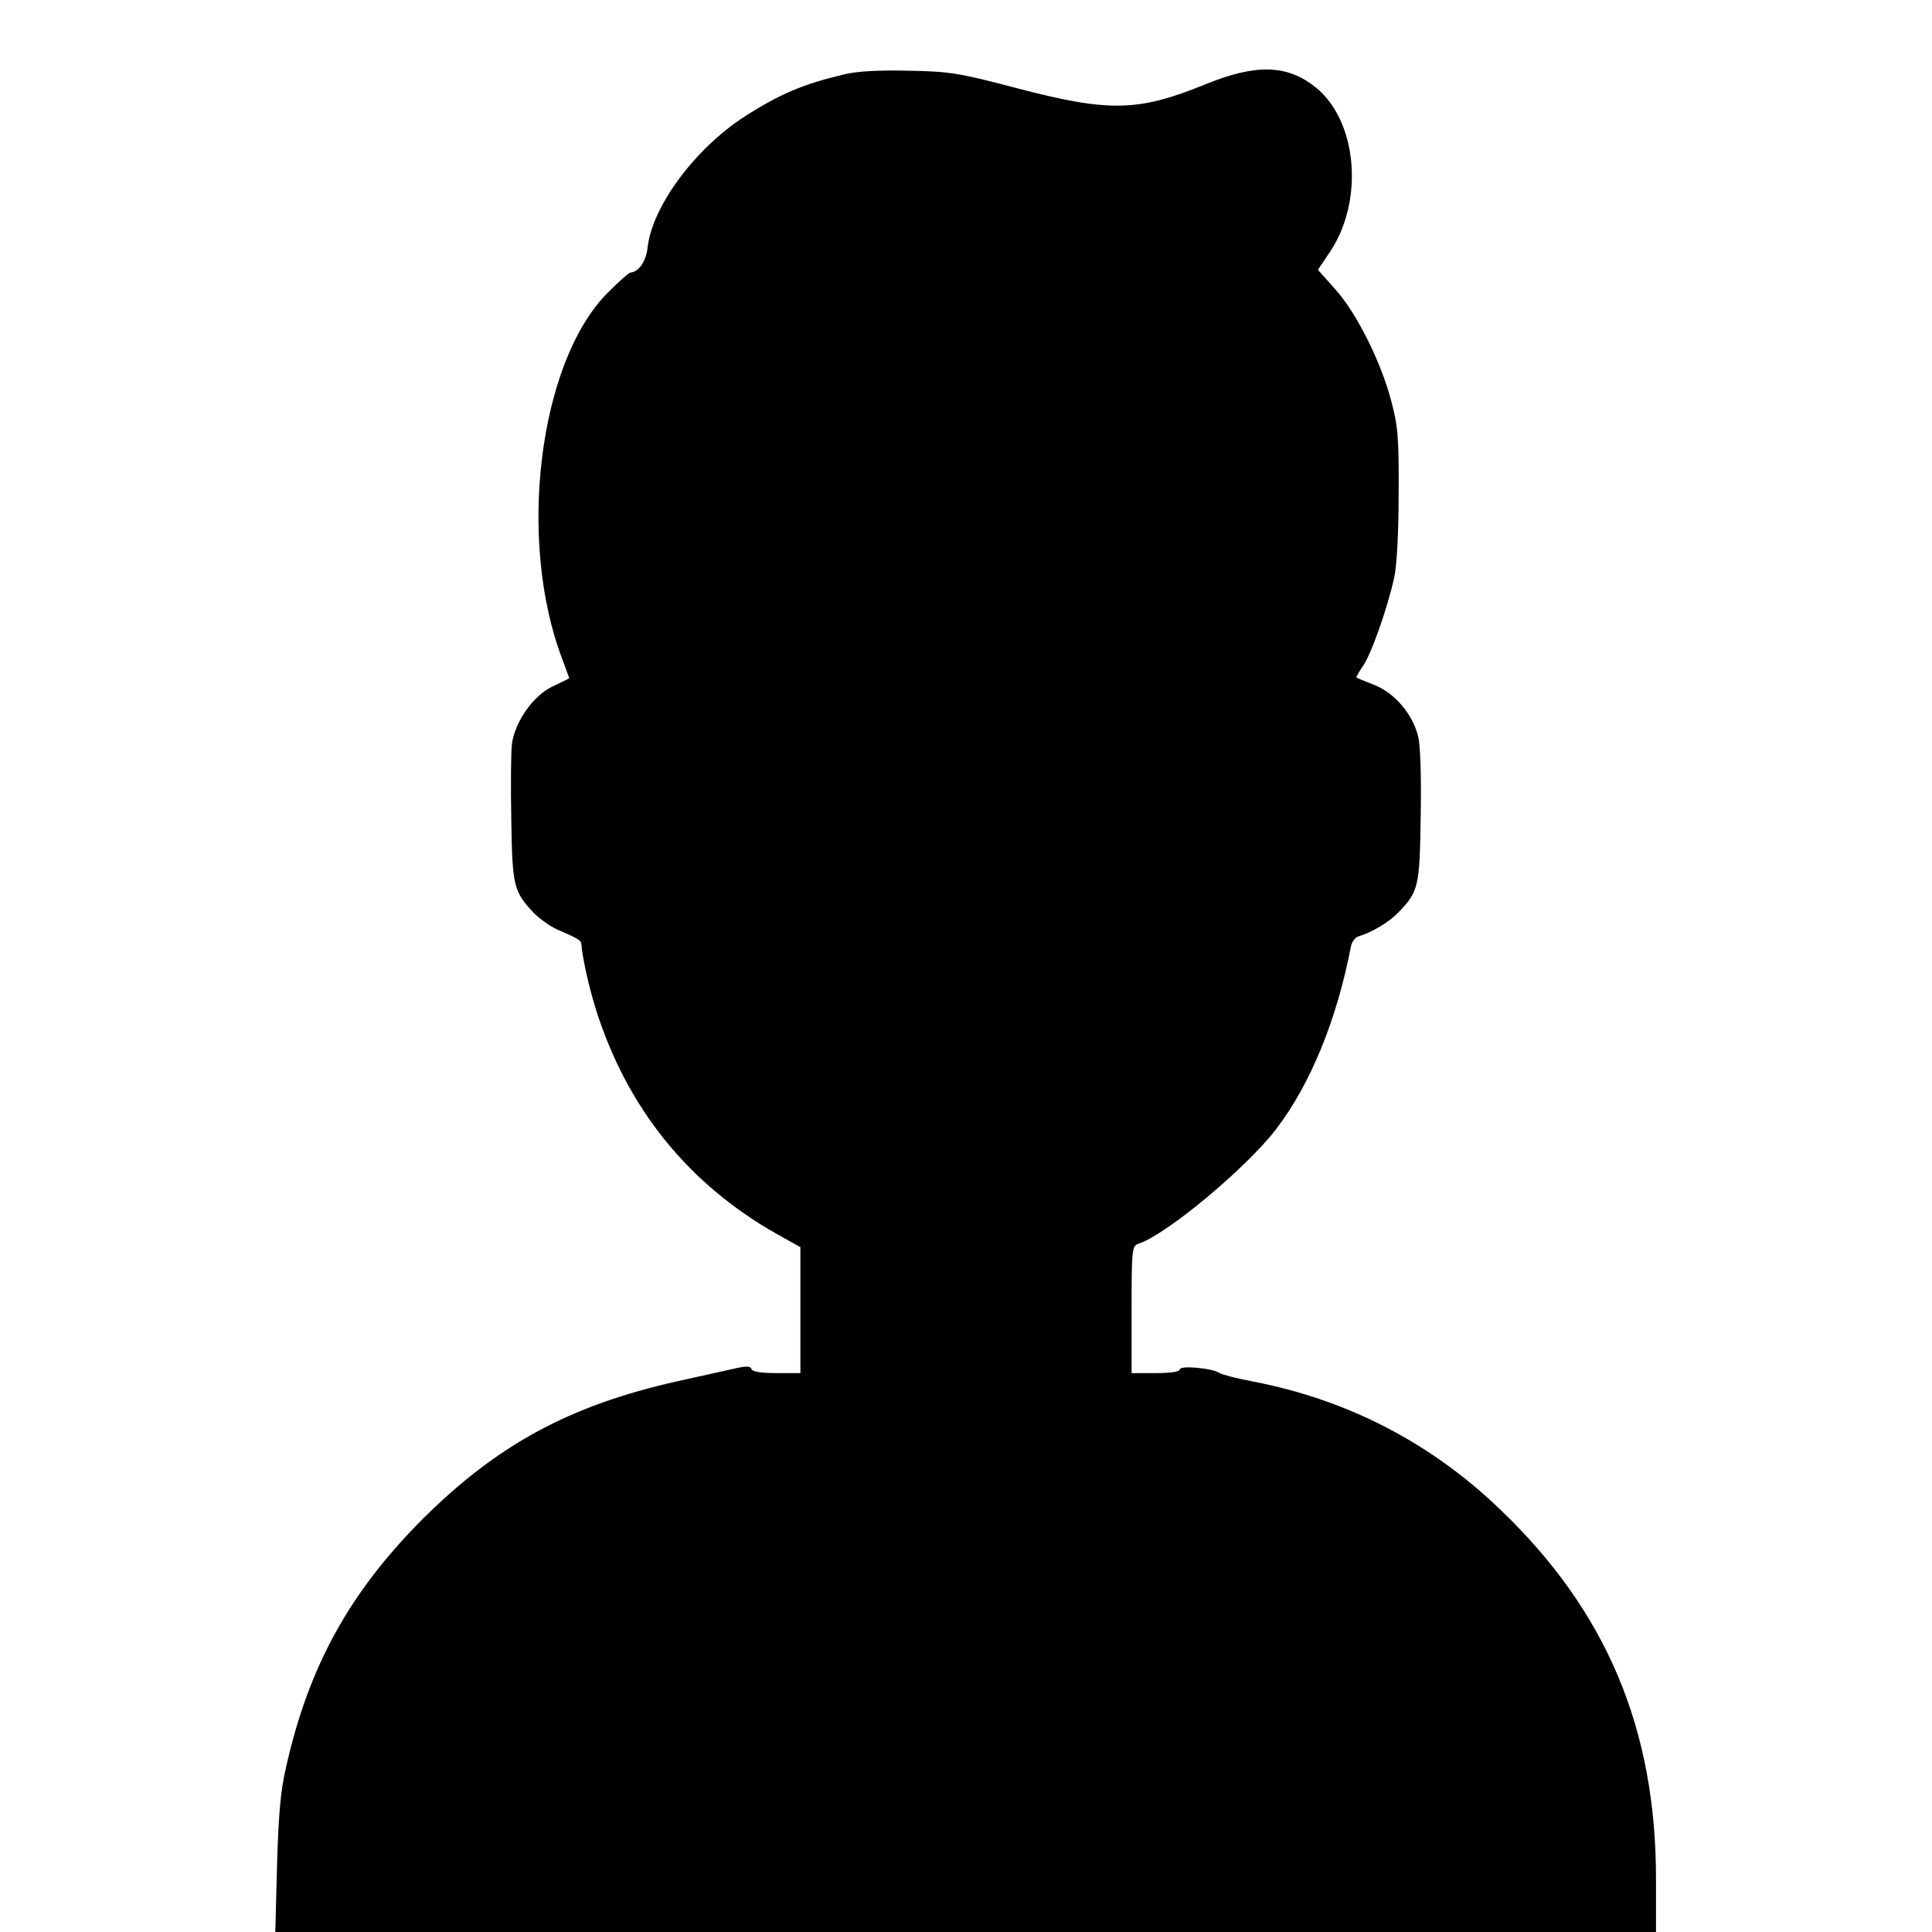
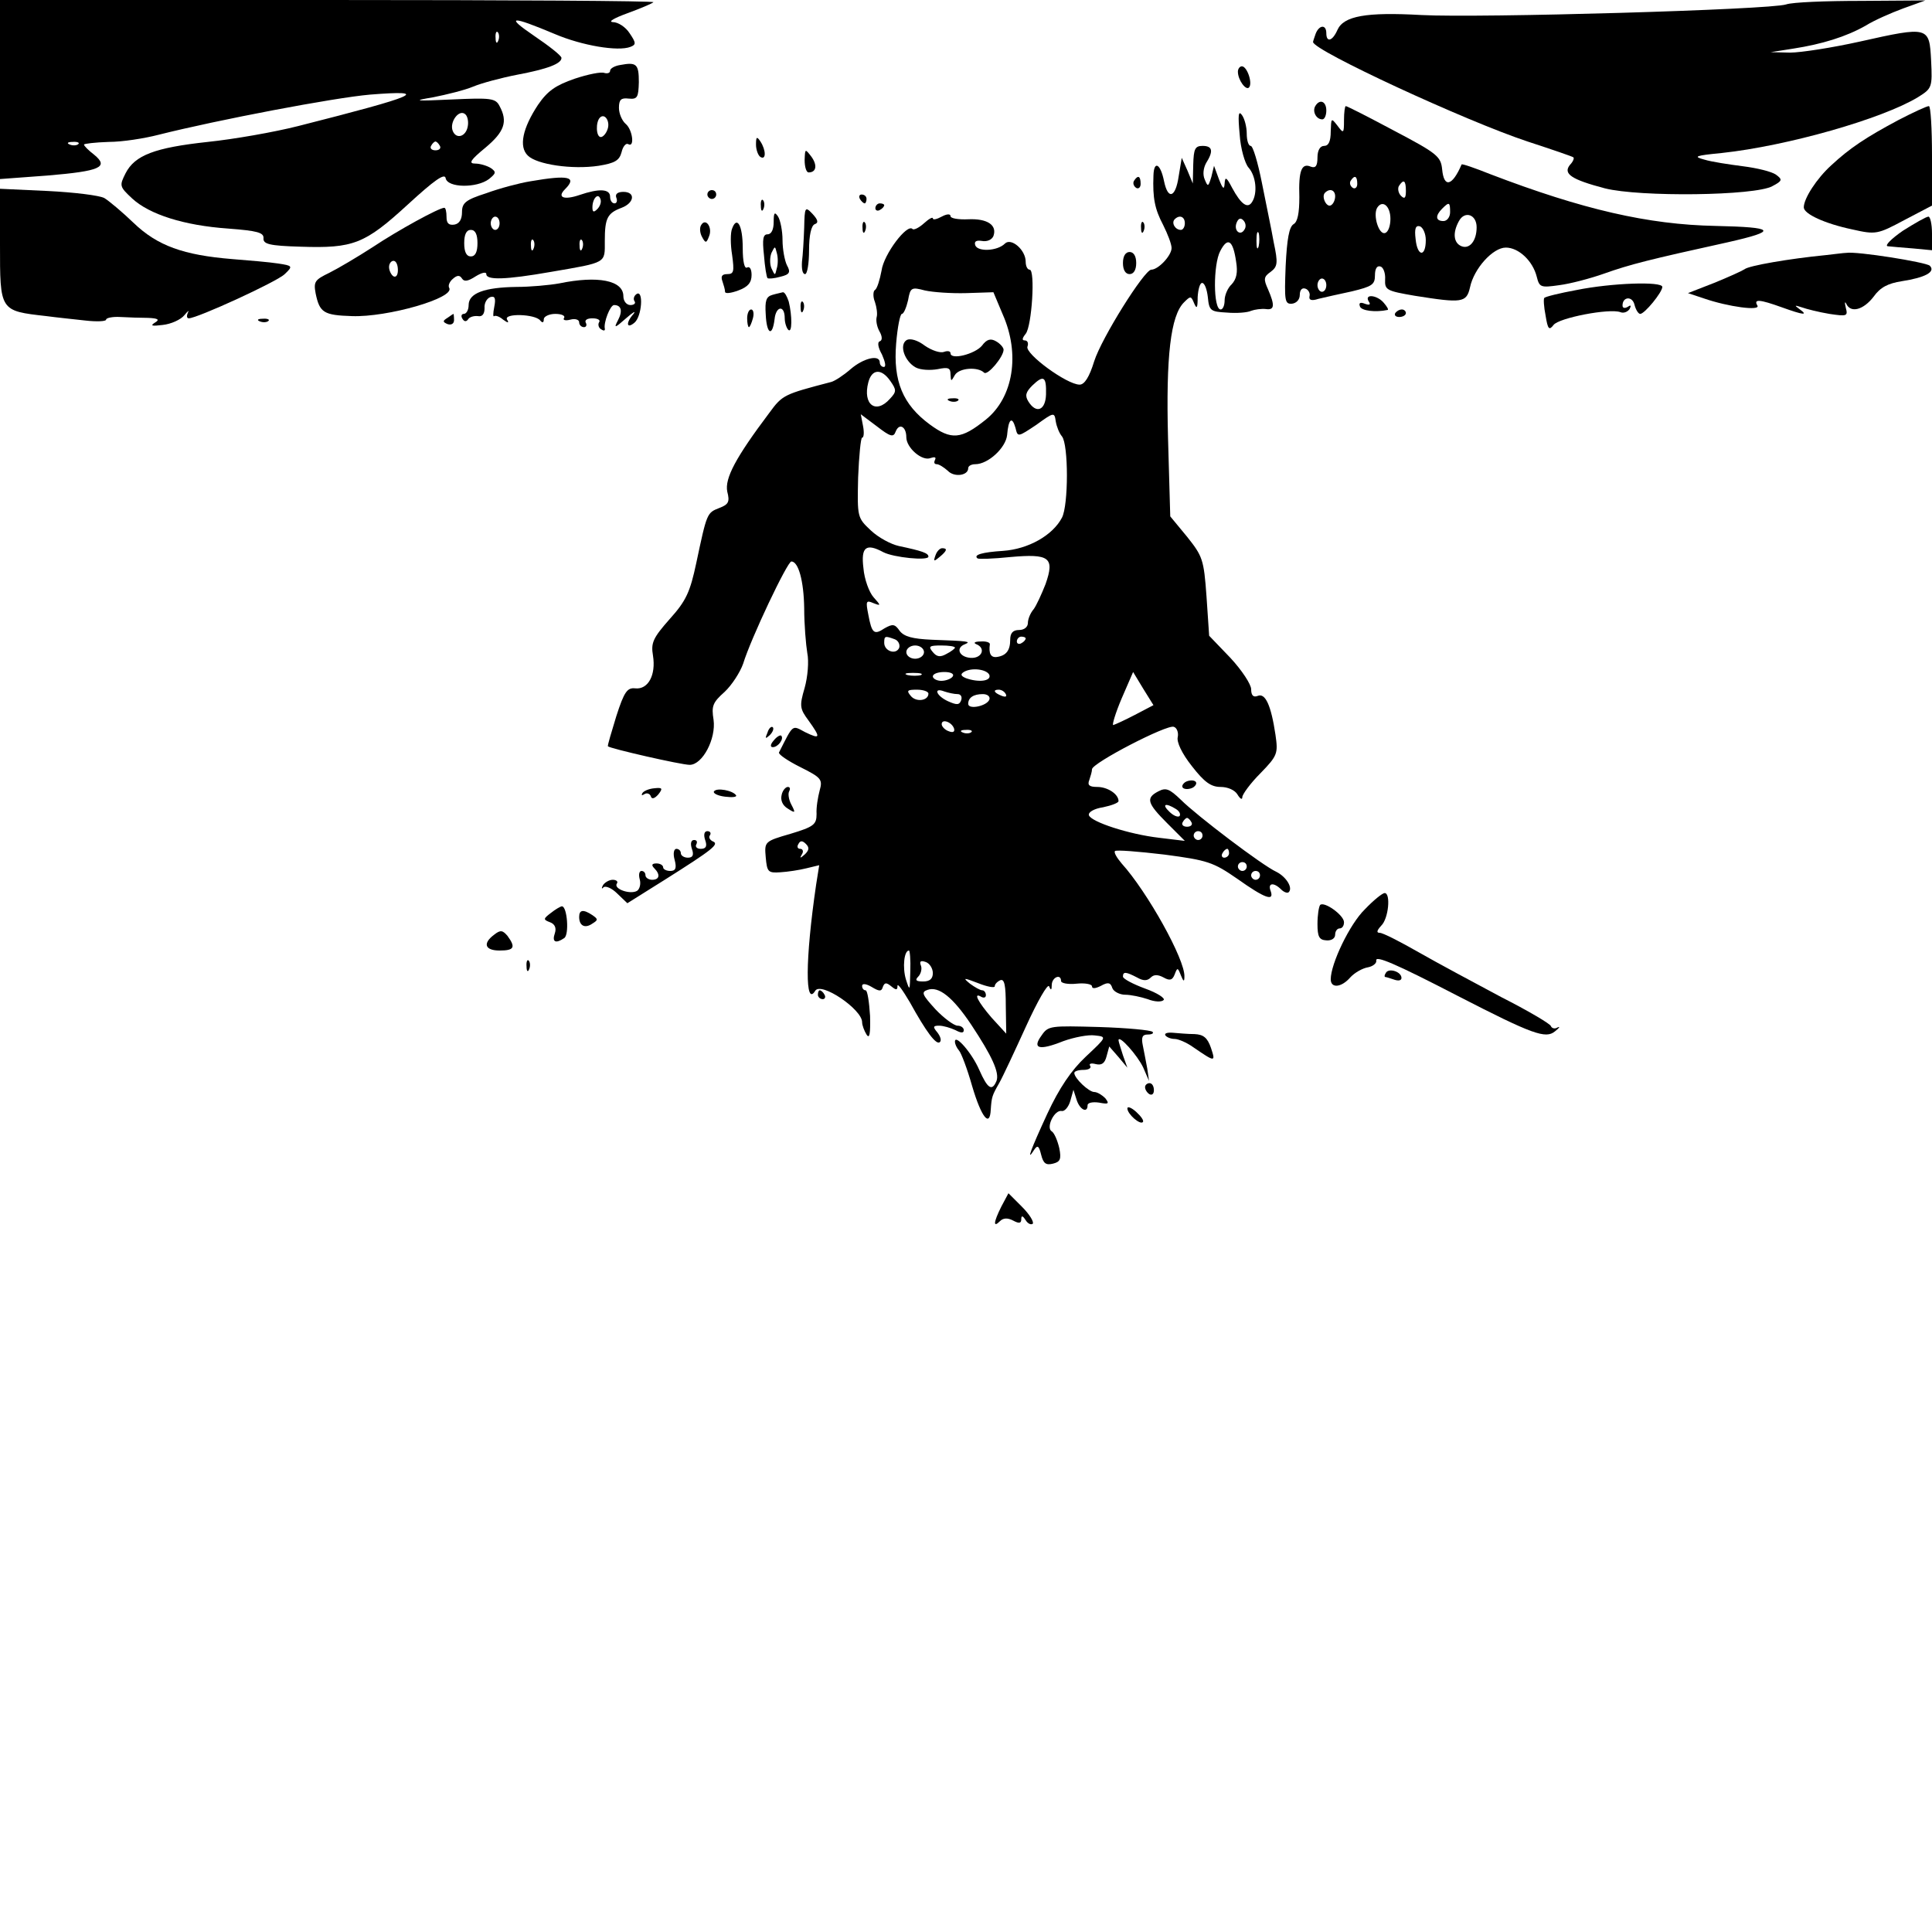
- <svg xmlns="http://www.w3.org/2000/svg" version="1.0" width="560pt" height="560pt" viewBox="0 0 560 560" preserveAspectRatio="xMidYMid meet">
-   <g transform="translate(0,560) scale(0.1,-0.1)" fill="#000000" stroke="none">
-     <path d="M2445 5384 c-117 -28 -184 -56 -287 -122 -144 -93 -268 -261 -281 -380 -4 -39 -26 -71 -50 -72 -4 0 -34 -27 -67 -60 -198 -201 -262 -716 -130 -1061 11 -30 20 -54 20 -55 0 0 -21 -11 -47 -23 -56 -26 -109 -100 -119 -166 -3 -23 -4 -122 -2 -221 3 -195 7 -208 66 -271 17 -17 48 -39 69 -48 58 -25 68 -31 68 -41 3 -38 21 -122 42 -189 90 -286 268 -507 525 -652 l68 -38 0 -182 0 -183 -69 0 c-44 0 -71 4 -73 12 -3 9 -16 9 -54 0 -27 -6 -100 -22 -162 -36 -312 -70 -521 -184 -738 -400 -212 -213 -330 -428 -395 -719 -16 -68 -22 -142 -26 -284 l-5 -193 2001 0 2001 0 0 154 c0 436 -144 777 -453 1072 -200 192 -440 316 -712 369 -49 9 -94 21 -100 25 -17 14 -115 23 -115 11 0 -7 -27 -11 -70 -11 l-70 0 0 184 c0 175 1 185 20 191 79 25 311 218 398 331 100 130 177 318 218 532 3 13 12 25 22 28 40 12 88 41 115 69 59 61 62 74 65 281 2 119 -1 207 -8 232 -17 64 -68 123 -125 146 -28 11 -52 21 -53 22 -2 1 6 15 17 31 24 32 72 168 92 258 8 37 13 131 13 245 1 161 -2 196 -22 270 -30 113 -100 253 -162 322 l-50 56 35 52 c100 149 79 382 -43 478 -82 65 -172 67 -317 8 -197 -80 -279 -82 -550 -11 -163 43 -192 48 -310 50 -87 2 -150 -1 -190 -11z" />
+ <svg xmlns="http://www.w3.org/2000/svg" version="1.0" width="437pt" height="437pt" viewBox="0 0 437 437" preserveAspectRatio="xMidYMid meet">
+   <g transform="translate(0,437) scale(0.1,-0.1)" fill="#000000" stroke="none">
+     <path d="M0 4167 l0 -202 108 8 c119 10 139 19 105 47 -13 10 -23 20 -23 23 0 2 25 5 56 6 31 0 81 8 112 16 135 34 398 84 479 91 139 11 110 -2 -162 -71 -55 -14 -147 -30 -205 -36 -120 -13 -165 -30 -186 -71 -14 -28 -14 -30 15 -57 39 -36 117 -61 217 -68 66 -5 81 -9 80 -22 -1 -13 13 -17 84 -19 119 -4 145 6 242 95 61 56 84 72 86 60 4 -22 70 -23 98 -2 16 13 17 16 4 25 -8 5 -24 10 -35 10 -16 0 -11 8 23 36 43 36 51 59 32 94 -9 18 -20 19 -108 15 -85 -4 -90 -3 -42 5 30 6 71 16 90 24 19 8 64 20 100 27 69 13 100 25 100 38 0 5 -28 27 -62 50 -66 45 -53 46 47 4 61 -26 143 -40 171 -29 13 5 13 9 -2 31 -9 14 -26 25 -38 25 -11 1 3 9 33 20 30 11 56 22 59 25 3 3 -328 5 -736 5 l-742 0 0 -203z m1127 111 c-3 -8 -6 -5 -6 6 -1 11 2 17 5 13 3 -3 4 -12 1 -19z m-69 -194 c-4 -23 -26 -30 -34 -10 -8 20 15 51 29 37 5 -5 7 -17 5 -27z m-881 -40 c-3 -3 -12 -4 -19 -1 -8 3 -5 6 6 6 11 1 17 -2 13 -5z m818 -4 c3 -5 -1 -10 -10 -10 -9 0 -13 5 -10 10 3 6 8 10 10 10 2 0 7 -4 10 -10z" />
+     <path d="M4040 4360 c-35 -12 -693 -31 -825 -24 -125 7 -176 -2 -190 -34 -11 -25 -25 -29 -25 -7 0 20 -16 19 -24 -1 -3 -9 -6 -17 -6 -19 0 -19 346 -179 485 -225 55 -18 102 -34 104 -36 2 -2 -1 -10 -8 -17 -16 -20 3 -33 79 -53 79 -20 340 -17 379 5 23 12 23 15 8 26 -10 7 -43 15 -75 19 -31 4 -71 10 -87 15 -26 7 -21 9 40 15 148 16 362 77 443 126 32 20 33 22 30 83 -4 77 -5 78 -161 43 -63 -14 -134 -25 -158 -25 l-44 1 51 8 c65 10 120 27 164 52 19 12 58 29 85 39 l50 18 -145 -1 c-80 0 -156 -3 -170 -8z" />
+     <path d="M1403 4223 c-13 -2 -23 -8 -23 -13 0 -5 -6 -7 -13 -5 -7 3 -37 -3 -67 -13 -43 -15 -61 -27 -83 -59 -35 -53 -44 -95 -23 -115 20 -20 100 -32 160 -23 37 6 47 12 52 31 3 13 10 21 15 18 15 -9 10 33 -6 46 -8 7 -15 23 -15 36 0 19 5 23 22 21 20 -2 22 3 23 37 0 41 -5 46 -42 39z m-29 -146 c-3 -9 -10 -17 -15 -17 -11 0 -12 34 -2 44 11 11 24 -9 17 -27z" />
+     <path d="M2800 4208 c0 -19 18 -43 25 -36 9 9 -4 48 -16 48 -5 0 -9 -6 -9 -12z" />
+     <path d="M2975 4130 c-7 -12 2 -30 16 -30 5 0 9 9 9 20 0 21 -15 27 -25 10z" />
+     <path d="M3040 4098 c0 -30 -1 -31 -15 -12 -14 18 -14 17 -15 -13 0 -23 -5 -33 -15 -33 -9 0 -15 -10 -15 -26 0 -19 -4 -25 -15 -21 -21 9 -28 -9 -26 -69 0 -36 -4 -56 -13 -61 -10 -6 -15 -33 -18 -95 -3 -78 -2 -86 14 -85 10 1 18 9 18 20 0 11 5 17 13 14 6 -2 11 -10 9 -17 -2 -9 5 -11 20 -6 13 3 47 11 76 17 45 11 52 15 52 36 0 16 5 23 13 20 6 -2 11 -15 10 -29 -1 -24 3 -26 67 -37 107 -17 117 -16 125 19 9 43 52 90 81 90 29 0 61 -30 70 -66 6 -24 9 -25 51 -19 24 3 70 15 101 26 59 21 103 32 280 71 115 26 108 34 -28 37 -152 3 -300 37 -509 117 -35 14 -64 24 -65 22 -21 -49 -40 -54 -44 -11 -3 29 -11 36 -108 87 -58 31 -107 56 -110 56 -2 0 -4 -14 -4 -32z m30 -144 c0 -8 -5 -12 -10 -9 -6 4 -8 11 -5 16 9 14 15 11 15 -7z m110 -16 c0 -16 -3 -19 -11 -11 -6 6 -8 16 -5 22 11 17 16 13 16 -11z m-160 -12 c0 -8 -4 -17 -9 -20 -10 -7 -23 19 -14 28 11 11 23 6 23 -8z m125 -51 c0 -16 -5 -30 -12 -32 -14 -5 -28 40 -18 57 12 19 30 4 30 -25z m135 15 c0 -11 -7 -20 -15 -20 -18 0 -19 12 -3 28 16 16 18 15 18 -8z m60 -34 c0 -31 -16 -50 -34 -43 -18 7 -21 30 -6 57 13 24 40 15 40 -14z m-115 -29 c0 -39 -19 -38 -23 2 -3 24 0 32 10 29 7 -3 13 -17 13 -31z m-225 -102 c0 -8 -4 -15 -10 -15 -5 0 -10 7 -10 15 0 8 5 15 10 15 6 0 10 -7 10 -15z" />
+     <path d="M4295 4099 c-75 -40 -111 -64 -153 -103 -33 -30 -62 -75 -62 -95 0 -15 48 -37 110 -50 53 -12 57 -11 117 21 l63 33 0 113 c0 61 -3 112 -7 112 -5 0 -35 -14 -68 -31z" />
+     <path d="M2804 4066 c2 -32 12 -66 20 -75 17 -19 21 -58 8 -78 -10 -16 -25 -5 -45 32 -13 25 -16 26 -17 10 -1 -15 -4 -13 -13 10 l-11 30 -6 -25 c-7 -23 -8 -23 -15 -6 -5 11 -3 26 3 37 17 27 15 39 -8 39 -17 0 -20 -7 -21 -42 l-1 -43 -12 29 -13 29 -7 -42 c-7 -48 -24 -54 -33 -11 -8 40 -23 48 -24 13 -2 -51 3 -76 22 -112 10 -20 19 -43 19 -52 0 -17 -30 -49 -46 -49 -16 -1 -112 -154 -129 -207 -11 -36 -22 -53 -33 -53 -29 0 -124 70 -118 86 3 8 0 14 -6 14 -7 0 -6 5 2 15 14 17 22 145 9 145 -5 0 -9 8 -9 18 0 27 -33 55 -47 41 -17 -17 -61 -19 -67 -4 -3 9 2 12 15 10 11 -2 22 2 26 11 9 25 -14 40 -57 38 -22 -1 -40 2 -40 7 0 6 -9 5 -20 -1 -11 -6 -20 -8 -20 -4 0 4 -9 -1 -20 -11 -11 -10 -23 -16 -26 -13 -12 13 -65 -57 -70 -94 -4 -21 -10 -41 -15 -44 -4 -2 -5 -15 0 -27 4 -12 6 -27 4 -34 -2 -7 0 -21 6 -32 7 -12 7 -21 1 -23 -6 -2 -4 -14 5 -30 7 -16 10 -28 4 -28 -5 0 -9 5 -9 10 0 19 -37 10 -66 -15 -16 -14 -36 -27 -44 -29 -107 -28 -110 -29 -140 -70 -76 -101 -101 -148 -95 -178 6 -23 3 -29 -18 -37 -28 -11 -28 -11 -52 -124 -14 -66 -23 -86 -60 -127 -38 -43 -43 -54 -38 -83 7 -44 -11 -77 -40 -74 -18 2 -25 -7 -43 -63 -11 -36 -20 -66 -19 -68 4 -5 166 -42 185 -42 29 0 60 59 54 102 -5 31 -2 39 25 63 16 15 35 44 42 64 17 56 100 231 109 231 16 0 28 -44 29 -105 0 -38 4 -84 7 -102 4 -19 1 -54 -6 -79 -12 -41 -11 -47 9 -74 28 -39 27 -43 -8 -26 -30 16 -26 19 -59 -46 -2 -4 20 -19 48 -33 48 -24 51 -28 44 -53 -4 -15 -8 -39 -7 -53 0 -24 -6 -29 -59 -45 -59 -17 -59 -18 -56 -53 3 -33 5 -36 33 -34 17 1 43 5 59 9 l29 7 -7 -44 c-25 -171 -25 -278 -2 -240 13 21 106 -42 106 -71 0 -7 5 -20 10 -28 7 -11 9 2 8 42 -2 32 -6 58 -10 58 -5 0 -8 5 -8 10 0 6 9 5 21 -2 18 -11 23 -11 26 0 4 10 8 10 19 1 11 -9 14 -9 14 1 0 7 12 -10 28 -37 37 -67 60 -98 68 -90 4 4 1 13 -6 22 -10 12 -10 15 4 15 10 0 26 -5 37 -10 13 -7 19 -7 19 0 0 5 -6 10 -14 10 -8 0 -31 17 -50 37 -30 33 -33 39 -18 44 25 9 57 -16 99 -79 47 -71 64 -108 57 -127 -10 -24 -20 -18 -39 25 -17 39 -55 82 -55 64 0 -6 4 -14 9 -20 5 -5 19 -42 30 -81 21 -71 40 -94 42 -53 2 29 3 32 19 60 8 14 35 72 61 129 26 57 49 97 52 90 4 -10 6 -9 6 4 1 17 21 25 21 8 0 -5 16 -8 35 -6 19 2 35 -1 35 -6 0 -6 8 -5 20 1 16 9 22 8 26 -5 3 -8 17 -15 29 -15 13 0 36 -5 51 -10 15 -6 31 -7 36 -2 4 4 -14 16 -42 26 -27 10 -50 22 -50 27 0 12 7 11 32 -2 14 -8 23 -8 31 0 7 7 16 7 29 0 14 -8 20 -6 25 7 6 16 7 16 14 -2 6 -15 8 -15 8 -3 2 38 -84 192 -142 256 -11 13 -18 25 -15 28 3 3 53 -1 112 -8 98 -13 110 -17 165 -55 62 -44 84 -52 75 -27 -7 18 7 20 24 3 6 -6 14 -9 17 -6 10 10 -6 35 -28 46 -31 14 -180 127 -216 163 -26 25 -34 28 -51 19 -29 -15 -25 -27 20 -72 l40 -40 -58 7 c-69 8 -154 36 -159 51 -2 7 12 15 32 18 19 4 35 10 35 14 0 16 -25 32 -48 32 -18 0 -23 4 -18 16 3 9 6 19 6 24 0 14 170 102 185 96 7 -2 11 -13 9 -23 -3 -11 9 -37 32 -66 28 -36 43 -47 65 -47 16 0 32 -7 38 -17 6 -10 11 -13 11 -6 0 6 18 31 41 54 39 40 40 45 34 87 -10 67 -23 95 -40 88 -10 -4 -15 1 -15 15 0 11 -21 43 -47 71 l-48 50 -6 89 c-6 84 -9 91 -44 135 l-38 46 -5 176 c-5 187 6 278 36 308 15 15 16 15 23 -2 6 -14 8 -11 8 14 1 17 5 32 10 32 6 0 11 -15 13 -32 3 -31 6 -33 43 -35 22 -2 47 0 55 4 8 3 23 5 33 4 20 -3 21 8 5 45 -10 22 -10 28 6 39 16 12 17 20 7 67 -5 29 -18 90 -27 136 -9 45 -20 82 -25 82 -5 0 -9 12 -9 28 0 15 -5 34 -11 42 -8 11 -9 -1 -5 -44z m-124 -201 c0 -8 -4 -15 -9 -15 -13 0 -22 16 -14 24 11 11 23 6 23 -9z m135 -14 c-9 -16 -25 -3 -18 15 4 10 9 12 15 6 6 -6 7 -15 3 -21z m32 -38 c-3 -10 -5 -4 -5 12 0 17 2 24 5 18 2 -7 2 -21 0 -30z m-51 -35 c4 -24 1 -39 -10 -51 -9 -8 -16 -25 -16 -36 0 -12 -4 -21 -9 -21 -17 0 -17 102 -1 132 17 33 29 25 36 -24z m-610 -71 l61 2 21 -50 c40 -90 24 -188 -38 -238 -56 -45 -78 -47 -127 -11 -61 45 -83 98 -76 183 3 37 9 67 13 67 4 0 10 14 14 31 5 29 8 30 38 22 18 -4 60 -7 94 -6z m-172 -199 c14 -20 14 -24 -1 -40 -32 -36 -62 -13 -49 37 8 31 30 32 50 3z m352 -30 c-1 -36 -22 -45 -40 -16 -8 13 -6 21 9 36 26 25 32 20 31 -20z m36 -95 c15 -18 15 -156 0 -184 -21 -40 -76 -71 -133 -75 -47 -3 -68 -9 -58 -17 2 -2 36 -1 74 3 89 8 101 -1 80 -61 -9 -23 -21 -49 -27 -57 -7 -8 -13 -22 -13 -31 0 -9 -8 -16 -20 -16 -14 0 -20 -7 -20 -22 0 -24 -9 -36 -30 -39 -14 -2 -19 8 -16 29 0 4 -9 7 -21 6 -13 0 -17 -3 -10 -6 23 -9 13 -33 -13 -31 -26 2 -34 23 -12 31 14 6 8 7 -76 10 -43 2 -62 7 -72 20 -11 16 -16 16 -34 6 -24 -16 -29 -12 -37 31 -6 30 -5 33 11 26 18 -7 18 -6 1 13 -10 11 -21 41 -23 66 -6 48 6 57 45 36 23 -12 102 -20 102 -10 0 8 -15 13 -67 24 -18 4 -46 19 -63 35 -31 29 -31 30 -29 120 2 49 6 90 9 90 4 0 5 12 2 27 l-5 26 36 -27 c31 -24 38 -26 43 -12 8 20 24 11 24 -13 0 -24 36 -55 55 -47 9 3 13 2 10 -4 -3 -6 -2 -10 4 -10 5 0 16 -7 25 -15 14 -15 46 -11 46 6 0 5 7 9 16 9 29 0 69 37 72 66 3 36 11 44 19 16 5 -21 5 -21 47 7 40 29 41 29 44 8 2 -12 8 -27 14 -34z m-378 -459 c8 -3 12 -12 10 -19 -7 -17 -34 -8 -34 11 0 16 2 16 24 8z m296 2 c0 -3 -4 -8 -10 -11 -5 -3 -10 -1 -10 4 0 6 5 11 10 11 6 0 10 -2 10 -4z m-230 -31 c0 -8 -9 -15 -20 -15 -11 0 -20 7 -20 15 0 8 9 15 20 15 11 0 20 -7 20 -15z m70 10 c0 -2 -9 -9 -19 -14 -14 -8 -22 -7 -31 4 -11 13 -8 15 19 15 17 0 31 -2 31 -5z m78 -62 c4 -14 -25 -17 -53 -7 -12 5 -13 9 -5 14 18 11 53 6 58 -7z m-155 0 c-7 -2 -21 -2 -30 0 -10 3 -4 5 12 5 17 0 24 -2 18 -5z m72 -3 c-3 -5 -15 -10 -26 -10 -10 0 -19 5 -19 10 0 6 12 10 26 10 14 0 23 -4 19 -10z m412 -87 c-23 -12 -45 -22 -49 -23 -3 0 5 27 19 60 l26 60 23 -38 23 -37 -42 -22z m-467 48 c0 -16 -28 -20 -40 -5 -10 12 -8 14 14 14 14 0 26 -4 26 -9z m66 -1 c7 0 11 -6 8 -14 -4 -11 -10 -11 -30 -2 -26 12 -34 32 -8 22 9 -3 22 -6 30 -6z m109 0 c3 -6 -1 -7 -9 -4 -18 7 -21 14 -7 14 6 0 13 -4 16 -10z m-37 -12 c-5 -15 -48 -24 -48 -10 0 14 12 22 33 22 10 0 17 -5 15 -12z m-80 -66 c2 -7 -2 -10 -12 -6 -9 3 -16 11 -16 16 0 13 23 5 28 -10z m39 -8 c-3 -3 -12 -4 -19 -1 -8 3 -5 6 6 6 11 1 17 -2 13 -5z m463 -174 c8 -5 11 -12 8 -16 -4 -3 -14 1 -23 10 -18 17 -9 21 15 6z m35 -30 c3 -5 -1 -10 -10 -10 -9 0 -13 5 -10 10 3 6 8 10 10 10 2 0 7 -4 10 -10z m25 -30 c0 -5 -4 -10 -10 -10 -5 0 -10 5 -10 10 0 6 5 10 10 10 6 0 10 -4 10 -10z m-899 -42 c-11 -10 -13 -10 -7 0 4 6 2 12 -4 12 -6 0 -8 5 -4 11 4 8 9 8 17 0 8 -8 7 -14 -2 -23z m959 2 c0 -5 -5 -10 -11 -10 -5 0 -7 5 -4 10 3 6 8 10 11 10 2 0 4 -4 4 -10z m40 -30 c0 -5 -4 -10 -10 -10 -5 0 -10 5 -10 10 0 6 5 10 10 10 6 0 10 -4 10 -10z m30 -20 c0 -5 -4 -10 -10 -10 -5 0 -10 5 -10 10 0 6 5 10 10 10 6 0 10 -4 10 -10z m-791 -217 c-1 -45 -1 -46 -10 -18 -8 27 -4 65 7 65 2 0 4 -21 3 -47z m51 -4 c0 -13 -7 -19 -22 -19 -16 0 -19 3 -11 11 6 6 9 18 6 25 -4 10 0 12 11 8 9 -3 16 -15 16 -25z m140 -30 c0 5 6 11 13 14 9 3 12 -12 12 -58 l1 -63 -33 36 c-31 36 -43 59 -23 47 6 -3 10 -1 10 4 0 6 -4 11 -8 11 -5 0 -17 7 -28 15 -17 14 -15 14 19 1 20 -8 37 -11 37 -7z" />
+     <path d="M2051 3601 c-18 -11 -5 -48 20 -62 11 -6 33 -7 50 -4 24 5 29 3 29 -12 1 -16 1 -17 10 -1 10 16 52 19 66 5 8 -7 44 36 44 52 0 5 -8 14 -17 19 -12 7 -21 5 -32 -10 -16 -19 -71 -33 -71 -17 0 5 -7 6 -15 3 -8 -3 -27 3 -43 14 -17 13 -33 17 -41 13z" />
+     <path d="M2148 3463 c7 -3 16 -2 19 1 4 3 -2 6 -13 5 -11 0 -14 -3 -6 -6z" />
+     <path d="M2116 3114 c-5 -14 -4 -15 9 -4 17 14 19 20 6 20 -5 0 -12 -7 -15 -16z" />
+     <path d="M1710 4043 c0 -12 5 -25 10 -28 13 -8 13 15 0 35 -8 12 -10 11 -10 -7z" />
+     <path d="M1820 4008 c0 -16 4 -28 9 -28 18 0 20 17 6 36 -14 18 -14 18 -15 -8z" />
+     <path d="M1200 3960 c-25 -4 -70 -16 -100 -27 -47 -15 -55 -22 -55 -43 0 -16 -6 -26 -17 -28 -13 -2 -18 3 -18 17 0 12 -2 21 -5 21 -12 0 -105 -51 -162 -89 -34 -22 -78 -48 -98 -58 -33 -16 -36 -20 -31 -47 9 -43 18 -49 82 -51 80 -3 234 41 220 64 -3 5 1 14 8 20 10 9 16 9 21 1 5 -8 14 -6 31 5 13 8 24 11 24 5 0 -14 43 -13 146 5 128 22 122 19 122 70 0 52 6 63 38 75 29 11 32 36 4 36 -13 0 -19 -5 -16 -13 3 -7 1 -13 -4 -13 -6 0 -10 7 -10 15 0 18 -25 19 -69 4 -35 -12 -52 -6 -33 13 28 28 9 33 -78 18z m151 -63 c-8 -8 -11 -7 -11 4 0 20 13 34 18 19 3 -7 -1 -17 -7 -23z m-221 -32 c0 -8 -4 -15 -10 -15 -5 0 -10 7 -10 15 0 8 5 15 10 15 6 0 10 -7 10 -15z m-50 -45 c0 -20 -5 -30 -15 -30 -10 0 -15 10 -15 30 0 20 5 30 15 30 10 0 15 -10 15 -30z m127 -12 c-3 -8 -6 -5 -6 6 -1 11 2 17 5 13 3 -3 4 -12 1 -19z m110 0 c-3 -8 -6 -5 -6 6 -1 11 2 17 5 13 3 -3 4 -12 1 -19z m-417 -49 c0 -11 -4 -17 -10 -14 -5 3 -10 13 -10 21 0 8 5 14 10 14 6 0 10 -9 10 -21z" />
+     <path d="M2565 3961 c-3 -5 -1 -12 5 -16 5 -3 10 1 10 9 0 18 -6 21 -15 7z" />
+     <path d="M0 3818 c0 -152 -1 -151 105 -163 22 -3 61 -7 88 -10 26 -3 47 -2 47 2 0 4 15 7 32 6 18 -1 47 -2 63 -2 23 -1 27 -4 15 -11 -11 -7 -6 -8 18 -5 19 2 41 12 49 22 8 10 12 12 8 6 -3 -7 -3 -13 2 -13 19 0 200 83 217 100 19 18 18 19 -15 24 -19 3 -66 7 -104 10 -110 9 -169 30 -223 82 -26 25 -56 50 -66 56 -11 6 -68 13 -128 16 l-108 5 0 -125z" />
+     <path d="M1600 3930 c0 -5 5 -10 10 -10 6 0 10 5 10 10 0 6 -4 10 -10 10 -5 0 -10 -4 -10 -10z" />
+     <path d="M1945 3920 c3 -5 8 -10 11 -10 2 0 4 5 4 10 0 6 -5 10 -11 10 -5 0 -7 -4 -4 -10z" />
+     <path d="M1721 3904 c0 -11 3 -14 6 -6 3 7 2 16 -1 19 -3 4 -6 -2 -5 -13z" />
+     <path d="M1980 3899 c0 -5 5 -7 10 -4 6 3 10 8 10 11 0 2 -4 4 -10 4 -5 0 -10 -5 -10 -11z" />
+     <path d="M1819 3855 c-1 -28 -3 -62 -5 -77 -1 -16 1 -28 7 -28 5 0 9 24 9 54 0 34 5 56 13 59 9 3 7 10 -5 23 -17 18 -18 16 -19 -31z" />
+     <path d="M1750 3868 c0 -17 -5 -28 -14 -28 -10 0 -12 -11 -8 -47 2 -27 6 -50 8 -52 2 -2 15 -1 29 3 21 5 24 10 15 26 -5 10 -10 36 -10 57 0 21 -5 45 -10 53 -8 12 -10 9 -10 -12z m7 -105 c-4 -17 -4 -17 -12 0 -4 9 -4 25 0 35 8 16 8 16 12 0 3 -10 3 -26 0 -35z" />
+     <path d="M4304 3848 c-26 -18 -42 -34 -34 -35 8 -1 34 -3 58 -5 l42 -4 0 38 c0 21 -4 38 -8 38 -5 0 -31 -15 -58 -32z" />
+     <path d="M1586 3861 c-4 -6 -3 -18 2 -27 8 -15 10 -14 16 2 8 20 -8 42 -18 25z" />
+     <path d="M1656 3853 c-4 -9 -4 -36 0 -60 5 -37 4 -43 -11 -43 -12 0 -15 -5 -11 -16 3 -9 6 -19 6 -24 0 -5 14 -3 30 3 22 8 30 18 30 35 0 13 -4 20 -10 17 -6 -4 -10 13 -10 44 0 51 -13 74 -24 44z" />
+     <path d="M1951 3854 c0 -11 3 -14 6 -6 3 7 2 16 -1 19 -3 4 -6 -2 -5 -13z" />
+     <path d="M2581 3854 c0 -11 3 -14 6 -6 3 7 2 16 -1 19 -3 4 -6 -2 -5 -13z" />
+     <path d="M2540 3775 c0 -16 6 -25 15 -25 9 0 15 9 15 25 0 16 -6 25 -15 25 -9 0 -15 -9 -15 -25z" />
+     <path d="M4130 3793 c-82 -8 -175 -24 -184 -32 -6 -4 -37 -18 -69 -31 l-59 -23 36 -12 c55 -19 129 -29 121 -16 -9 15 5 14 55 -4 50 -18 61 -19 40 -4 -12 9 -11 9 5 4 11 -4 39 -11 63 -15 40 -6 42 -5 37 14 -3 12 -2 15 1 9 10 -22 39 -14 62 16 15 21 32 30 64 35 52 8 77 21 63 35 -9 8 -165 33 -189 29 -6 0 -27 -3 -46 -5z" />
+     <path d="M1265 3729 c-22 -4 -66 -8 -97 -8 -72 -1 -108 -14 -108 -41 0 -11 -5 -20 -11 -20 -5 0 -7 -5 -3 -11 4 -7 9 -7 13 -1 3 5 13 8 22 7 10 -2 15 5 15 18 -1 11 5 22 13 25 10 3 13 -2 9 -22 -3 -15 -3 -24 0 -21 3 2 12 -1 20 -8 11 -8 14 -8 9 0 -9 15 64 13 75 -2 5 -6 8 -5 8 3 0 6 12 12 26 12 14 0 23 -4 20 -9 -4 -5 3 -7 14 -4 11 3 20 0 20 -6 0 -6 5 -11 11 -11 5 0 7 5 4 10 -3 6 3 10 15 10 12 0 19 -4 15 -9 -3 -5 -1 -13 5 -16 6 -4 9 -3 8 2 -3 13 12 53 21 53 16 0 20 -13 9 -34 -10 -19 -8 -19 18 4 16 14 23 18 17 10 -18 -20 -16 -35 2 -20 17 14 21 75 5 65 -6 -4 -8 -11 -5 -16 4 -5 -1 -9 -9 -9 -9 0 -16 9 -16 20 0 36 -58 47 -145 29z" />
+     <path d="M3566 3714 c-38 -7 -71 -15 -73 -18 -2 -2 -1 -20 3 -40 5 -31 8 -34 18 -21 12 16 126 38 151 29 7 -3 16 0 21 7 4 8 3 10 -4 5 -7 -4 -12 -3 -12 3 0 20 22 22 27 2 3 -12 9 -21 13 -21 10 0 50 49 50 61 0 13 -115 9 -194 -7z" />
+     <path d="M1747 3703 c-14 -4 -17 -13 -15 -44 2 -45 15 -52 20 -11 3 30 23 33 23 2 0 -10 4 -22 8 -26 9 -9 9 32 1 64 -4 12 -9 21 -13 21 -3 -1 -14 -3 -24 -6z" />
+     <path d="M3096 3688 c5 -7 2 -9 -9 -5 -10 4 -14 2 -11 -6 3 -10 35 -14 63 -8 2 1 -2 8 -9 16 -15 18 -45 21 -34 3z" />
+     <path d="M1811 3674 c0 -11 3 -14 6 -6 3 7 2 16 -1 19 -3 4 -6 -2 -5 -13z" />
+     <path d="M1690 3650 c0 -11 2 -20 4 -20 2 0 6 9 9 20 3 11 1 20 -4 20 -5 0 -9 -9 -9 -20z" />
+     <path d="M3156 3662 c-3 -5 1 -9 9 -9 8 0 15 4 15 9 0 4 -4 8 -9 8 -6 0 -12 -4 -15 -8z" />
+     <path d="M1012 3651 c-11 -7 -11 -9 0 -14 9 -3 15 1 15 9 0 8 -1 14 -1 14 -1 0 -7 -4 -14 -9z" />
+     <path d="M588 3643 c7 -3 16 -2 19 1 4 3 -2 6 -13 5 -11 0 -14 -3 -6 -6z" />
+     <path d="M1736 2713 c-6 -14 -5 -15 5 -6 7 7 10 15 7 18 -3 3 -9 -2 -12 -12z" />
+     <path d="M1750 2695 c-8 -9 -8 -15 -2 -15 12 0 26 19 19 26 -2 2 -10 -2 -17 -11z" />
+     <path d="M2681 2601 c-7 -5 -9 -11 -4 -14 5 -3 15 -2 22 2 7 5 9 11 4 14 -5 3 -15 2 -22 -2z" />
+     <path d="M1453 2576 c-3 -5 -1 -6 5 -2 5 3 12 1 14 -5 2 -7 8 -6 17 4 11 14 9 16 -9 14 -12 -1 -24 -6 -27 -11z" />
+     <path d="M1615 2580 c-3 -4 8 -10 25 -12 16 -2 27 -1 25 3 -7 11 -44 18 -50 9z" />
+     <path d="M1768 2572 c-3 -12 2 -24 14 -31 17 -11 18 -10 8 9 -6 11 -8 25 -5 30 3 6 2 10 -3 10 -5 0 -12 -8 -14 -18z" />
+     <path d="M1595 2470 c5 -14 2 -20 -10 -20 -9 0 -13 5 -10 10 3 6 1 10 -5 10 -7 0 -9 -8 -5 -20 5 -14 2 -20 -9 -20 -9 0 -16 5 -16 10 0 6 -5 10 -10 10 -6 0 -8 -11 -4 -25 5 -19 2 -25 -10 -25 -9 0 -16 4 -16 8 0 5 -7 9 -15 9 -11 0 -12 -4 -5 -11 14 -14 12 -26 -5 -26 -8 0 -15 5 -15 10 0 6 -4 10 -9 10 -5 0 -7 -8 -4 -19 3 -10 0 -22 -6 -26 -15 -9 -53 4 -46 16 4 5 -1 9 -9 9 -8 0 -18 -6 -22 -12 -4 -7 -3 -10 1 -5 5 4 19 -2 31 -14 l23 -22 83 52 c111 70 126 82 110 88 -6 3 -10 9 -6 14 3 5 0 9 -6 9 -7 0 -9 -8 -5 -20z" />
+     <path d="M3087 2313 c-34 -33 -77 -123 -77 -158 0 -21 24 -19 44 4 10 11 28 21 40 23 11 2 20 9 19 15 -3 13 42 -6 185 -80 169 -87 198 -97 219 -80 10 8 13 12 6 9 -6 -4 -13 -2 -15 3 -1 5 -52 35 -113 66 -60 32 -144 77 -186 101 -42 24 -81 44 -88 44 -8 0 -7 5 3 16 17 16 22 74 8 74 -5 0 -25 -16 -45 -37z" />
+     <path d="M2986 2323 c-3 -4 -6 -23 -6 -43 0 -29 4 -36 20 -37 11 -1 20 4 20 13 0 8 5 14 10 14 6 0 10 6 10 14 0 16 -45 48 -54 39z" />
+     <path d="M1246 2305 c-17 -13 -18 -15 -2 -21 11 -4 15 -13 11 -25 -7 -20 2 -24 21 -11 12 7 7 72 -5 72 -3 0 -15 -7 -25 -15z" />
+     <path d="M1310 2296 c0 -20 13 -27 30 -15 13 8 13 10 0 19 -21 14 -30 12 -30 -4z" />
+     <path d="M1118 2256 c-27 -20 -21 -36 12 -36 33 0 37 7 18 33 -11 13 -16 14 -30 3z" />
+     <path d="M1191 2184 c0 -11 3 -14 6 -6 3 7 2 16 -1 19 -3 4 -6 -2 -5 -13z" />
+     <path d="M3135 2170 c-4 -6 -4 -10 -1 -10 2 0 11 -3 20 -6 9 -3 16 -2 16 4 0 14 -28 23 -35 12z" />
+     <path d="M1850 2120 c0 -5 5 -10 11 -10 5 0 7 5 4 10 -3 6 -8 10 -11 10 -2 0 -4 -4 -4 -10z" />
+     <path d="M2356 2028 c-22 -30 -6 -35 49 -13 25 9 57 15 71 13 28 -3 28 -3 -20 -48 -33 -31 -60 -71 -87 -129 -37 -80 -49 -112 -30 -82 8 12 11 9 16 -11 5 -20 11 -24 27 -20 16 4 19 10 14 35 -4 17 -11 34 -17 38 -14 8 6 50 23 46 6 -1 15 9 19 23 l7 25 7 -22 c7 -23 25 -32 25 -13 0 6 12 8 26 6 21 -4 24 -3 14 10 -7 7 -18 14 -25 14 -12 0 -45 31 -45 43 0 4 9 7 21 7 11 0 18 4 15 9 -4 5 2 7 13 4 13 -3 20 2 24 18 l6 22 21 -24 20 -24 -10 28 c-5 16 -10 31 -10 34 0 14 43 -34 56 -62 l13 -30 -4 28 c-3 15 -7 38 -10 52 -4 19 -1 25 11 25 10 0 14 3 11 6 -4 4 -58 9 -121 11 -110 3 -115 3 -130 -19z" />
+     <path d="M2636 2028 c3 -4 12 -8 21 -8 8 0 27 -8 41 -18 51 -35 52 -35 41 -2 -8 23 -17 30 -37 31 -15 0 -37 2 -49 3 -12 1 -20 -1 -17 -6z" />
+     <path d="M2590 1911 c0 -6 5 -13 10 -16 6 -3 10 1 10 9 0 9 -4 16 -10 16 -5 0 -10 -4 -10 -9z" />
+     <path d="M2550 1863 c0 -13 29 -38 35 -31 3 3 -4 13 -15 23 -11 10 -20 13 -20 8z" />
+     <path d="M2265 1641 c-18 -36 -19 -49 -3 -33 7 7 17 8 30 1 13 -7 18 -6 18 3 0 9 3 9 10 -2 5 -8 12 -11 16 -8 3 4 -7 21 -24 38 l-31 31 -16 -30z" />
  </g>
</svg>
